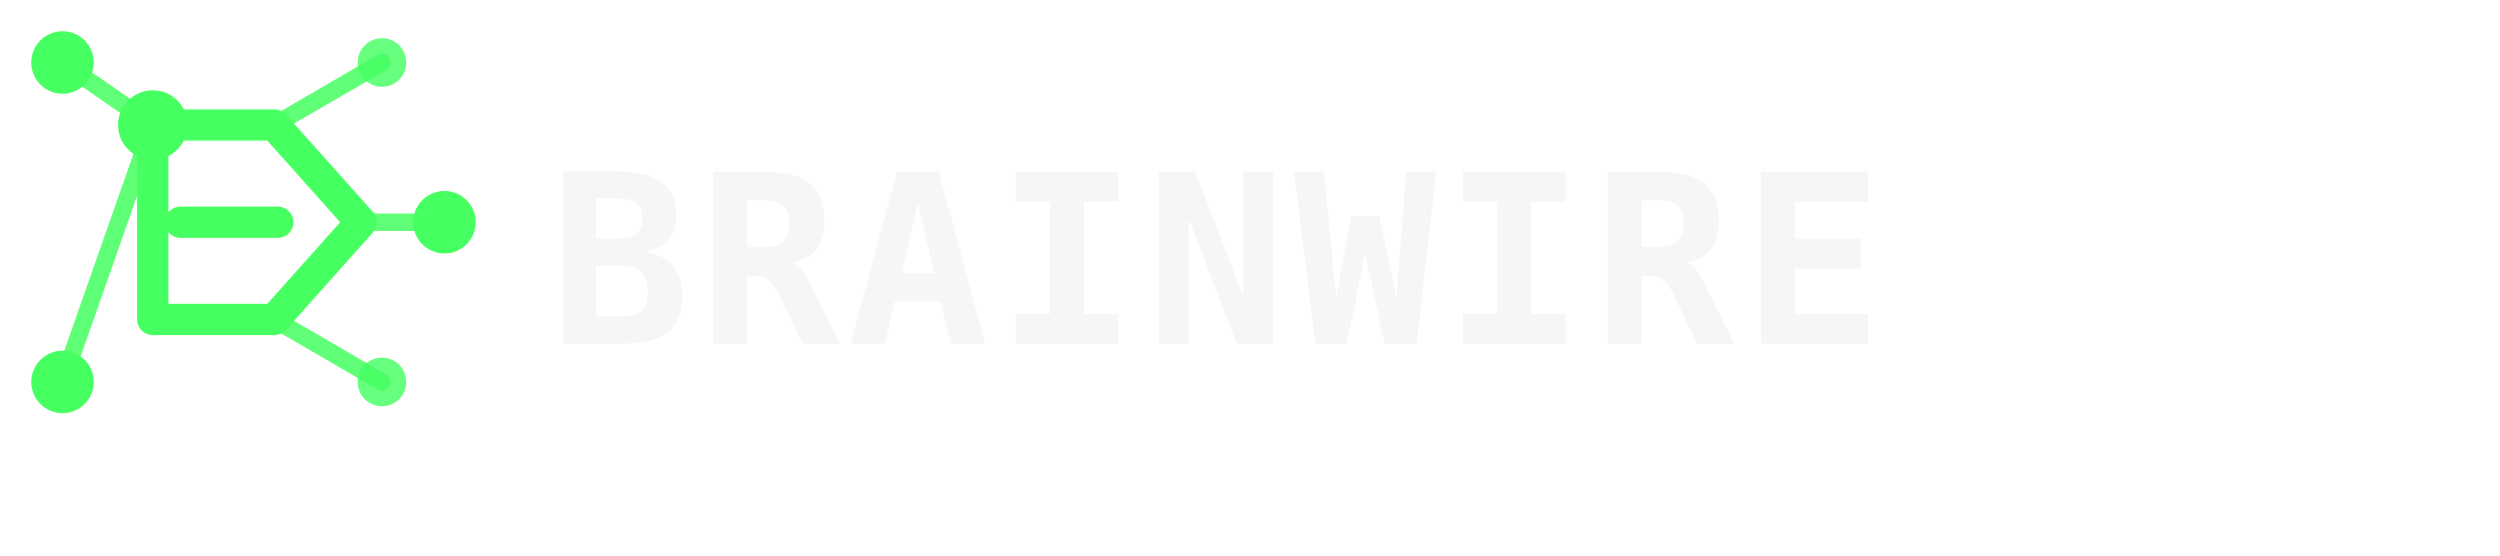
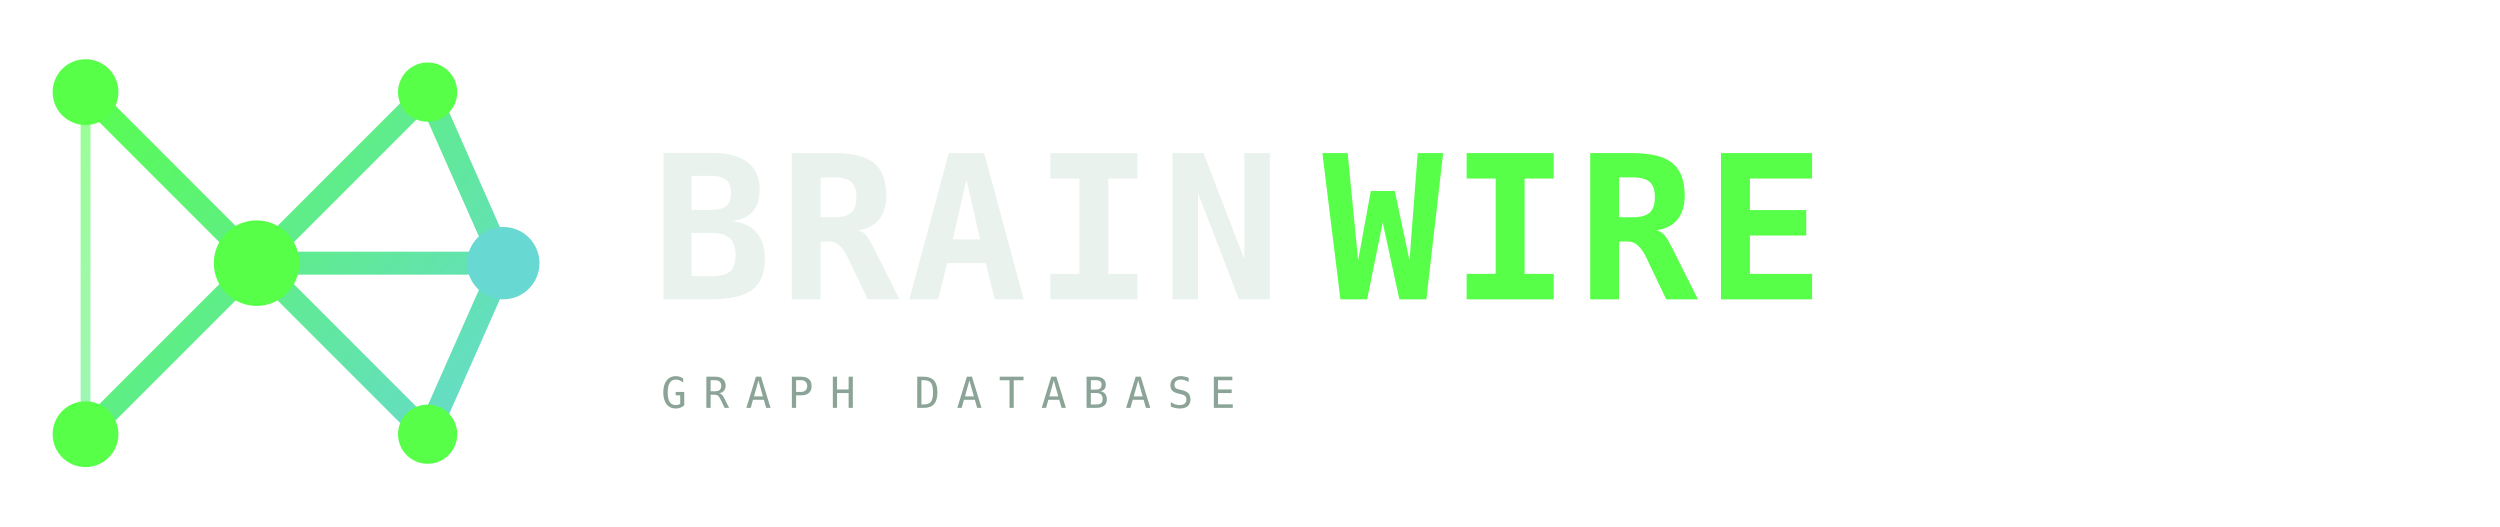
- <svg xmlns="http://www.w3.org/2000/svg" viewBox="0 0 720 160" role="img" aria-labelledby="title desc">
-   <g fill="none" stroke="#46ff61" stroke-linecap="round" stroke-linejoin="round">
-     <path d="M44 36h35l25 28-25 28H44M44 36v56M52 64h28" stroke-width="9" />
-     <path d="M44 36 18 18M44 36 18 110M79 36l31-18M104 64l24 0M79 92l31 18" stroke-width="5" opacity=".86" />
+ <svg xmlns="http://www.w3.org/2000/svg" viewBox="0 0 760 160" role="img" aria-labelledby="title desc">
+   <defs>
+     <linearGradient id="wire" x1="20" y1="24" x2="150" y2="136" gradientUnits="userSpaceOnUse">
+       <stop stop-color="#57FF48" />
+       <stop offset="1" stop-color="#67D9D2" />
+     </linearGradient>
+   </defs>
+   <g fill="none" stroke="url(#wire)" stroke-linecap="round" stroke-linejoin="round">
+     <path d="M26 28 78 80 26 132M78 80l52-52M78 80l52 52M130 28l23 52-23 52M78 80h75" stroke-width="7" />
+     <path d="M26 28v104" stroke-width="3" opacity=".6" />
  </g>
-   <g fill="#46ff61">
-     <circle cx="18" cy="18" r="9" />
-     <circle cx="44" cy="36" r="10" />
-     <circle cx="128" cy="64" r="9" />
-     <circle cx="18" cy="110" r="9" />
-     <circle cx="110" cy="18" r="7" opacity=".82" />
-     <circle cx="110" cy="110" r="7" opacity=".82" />
+   <g fill="#57FF48">
+     <circle cx="26" cy="28" r="10" />
+     <circle cx="26" cy="132" r="10" />
+     <circle cx="130" cy="28" r="9" />
+     <circle cx="130" cy="132" r="9" />
  </g>
-   <text x="158" y="99" fill="#f4f7f4" font-family="ui-monospace, SFMono-Regular, Menlo, Consolas, monospace" font-size="68" font-weight="700" letter-spacing="2">BRAINWIRE</text>
+   <circle cx="78" cy="80" r="13" fill="#57FF48" />
+   <circle cx="153" cy="80" r="11" fill="#67D9D2" />
+   <text x="198" y="91" fill="#E9F2EC" font-family="ui-monospace, SFMono-Regular, Menlo, Consolas, monospace" font-size="61" font-weight="750" letter-spacing="2">BRAIN</text>
+   <text x="402" y="91" fill="#57FF48" font-family="ui-monospace, SFMono-Regular, Menlo, Consolas, monospace" font-size="61" font-weight="750" letter-spacing="2">WIRE</text>
+   <text x="201" y="124" fill="#8BA497" font-family="ui-monospace, SFMono-Regular, Menlo, Consolas, monospace" font-size="13" letter-spacing="5">GRAPH DATABASE</text>
</svg>
